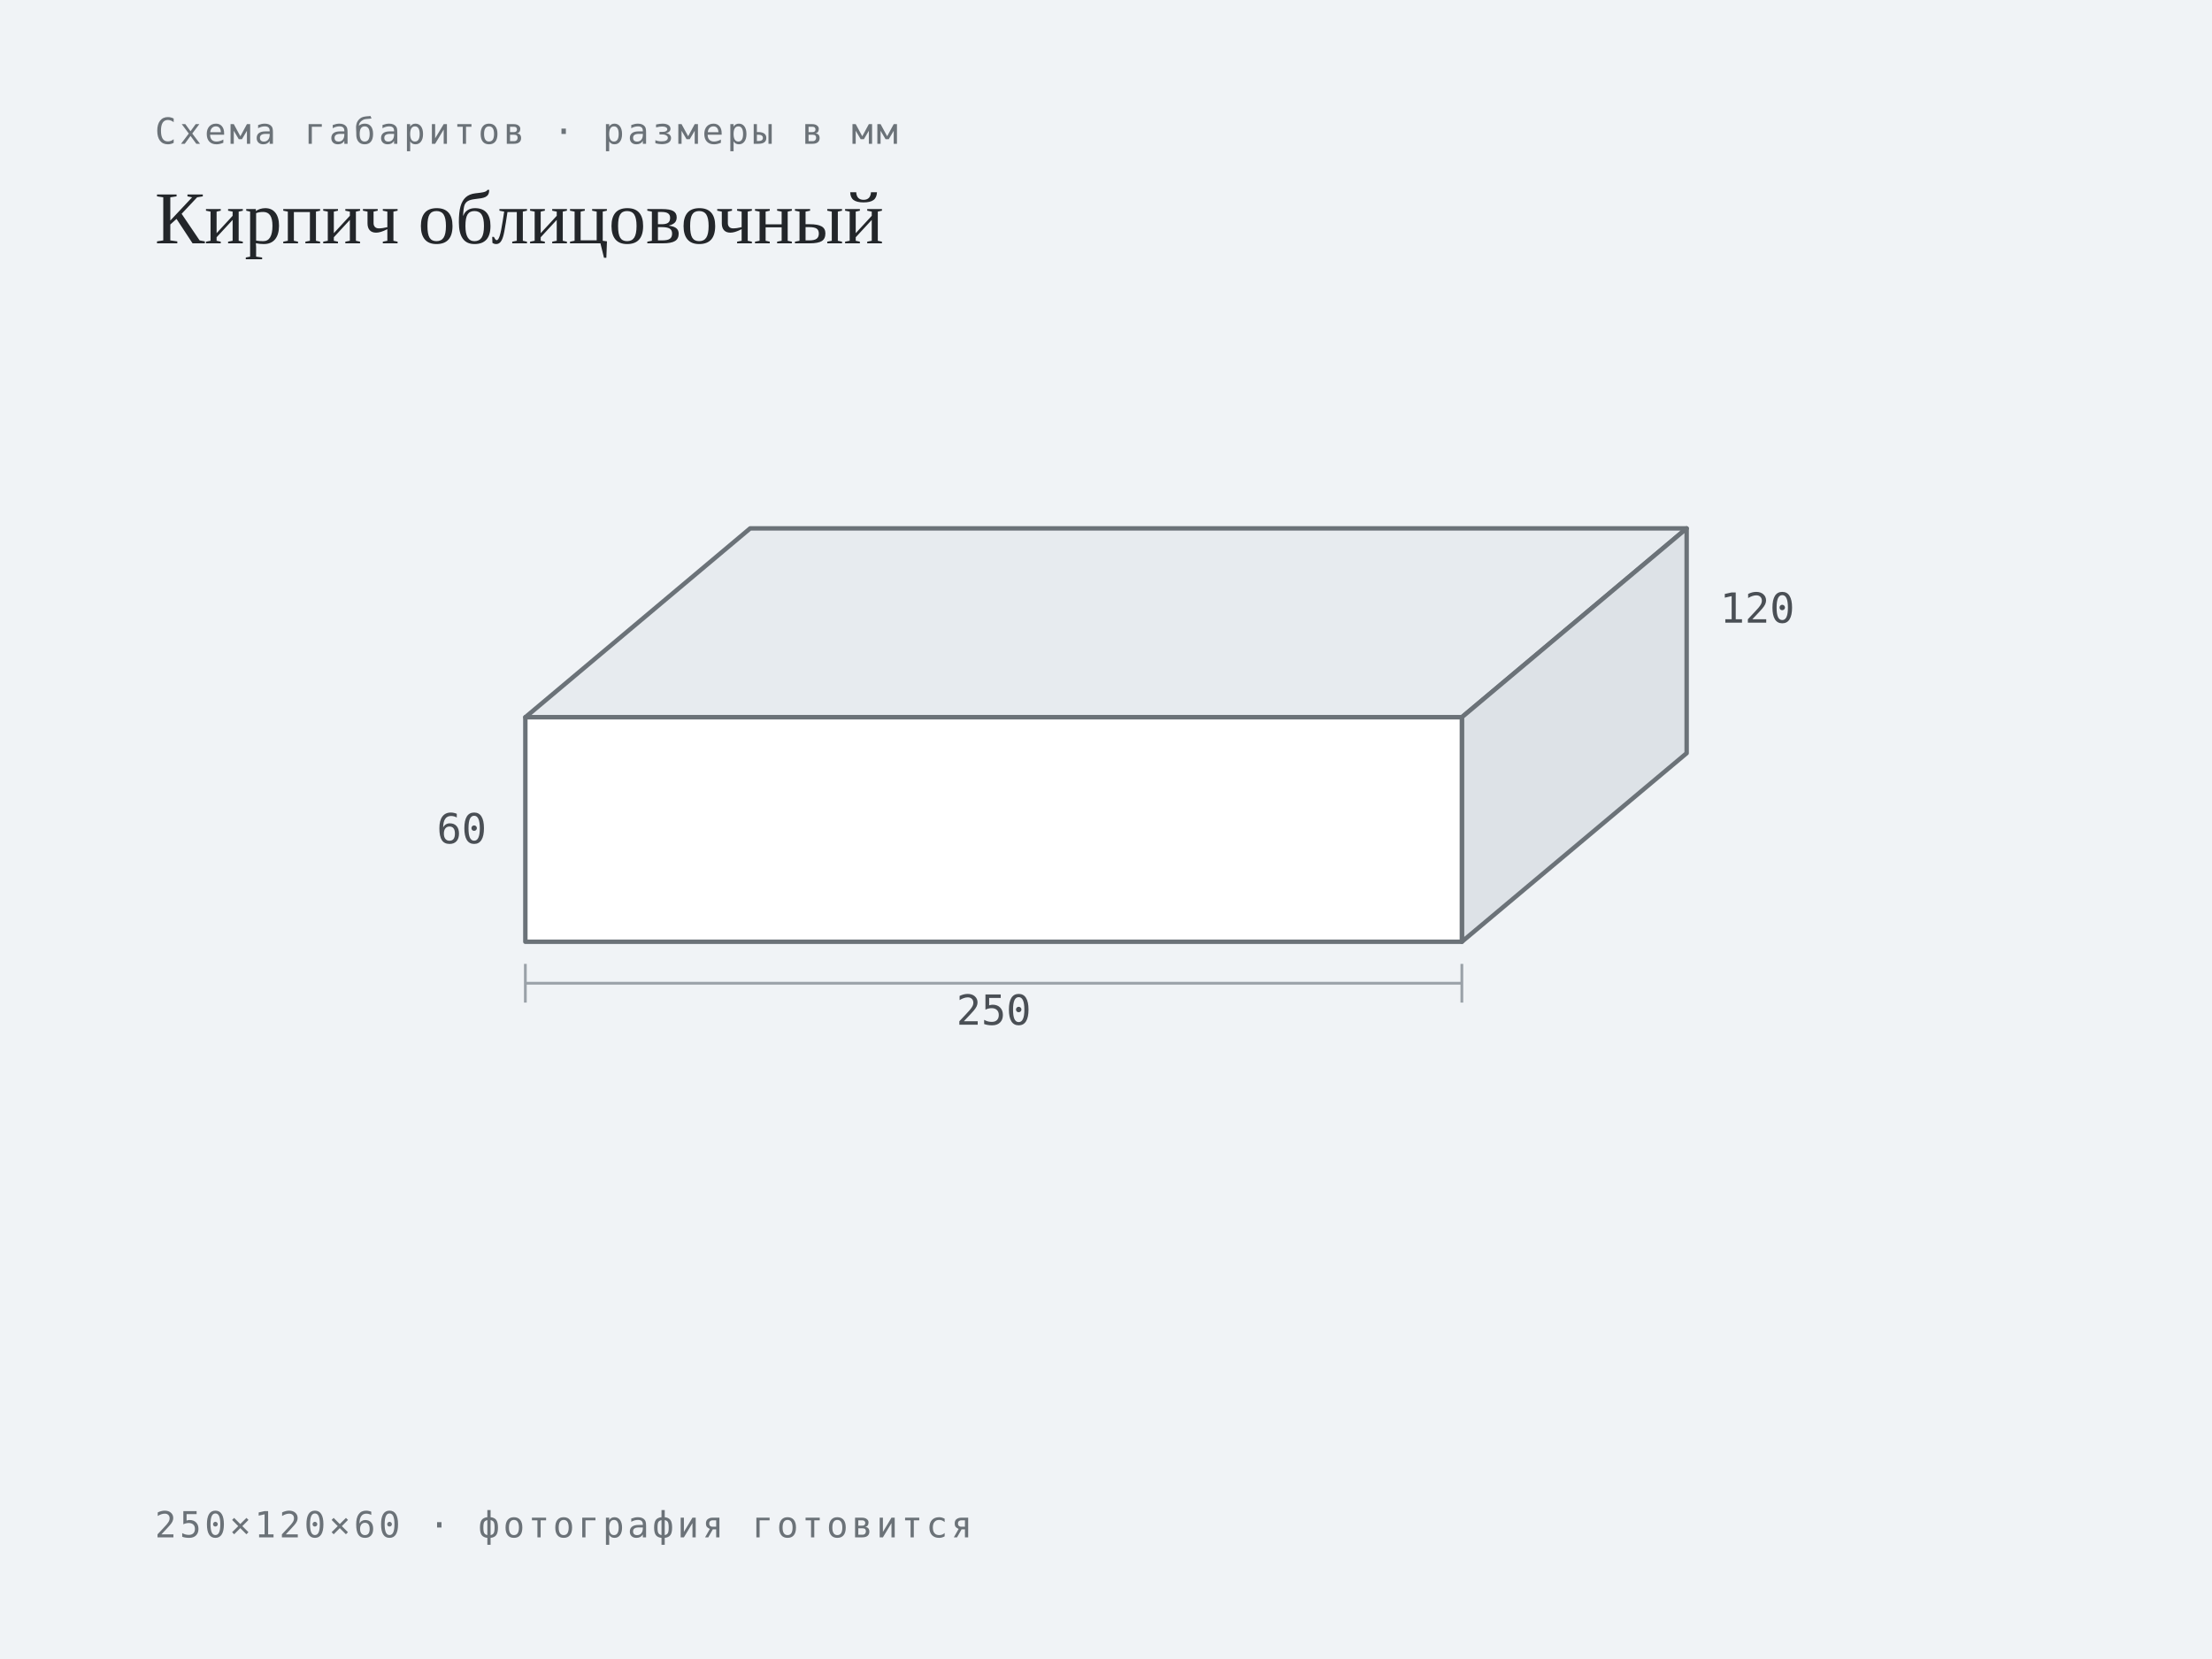
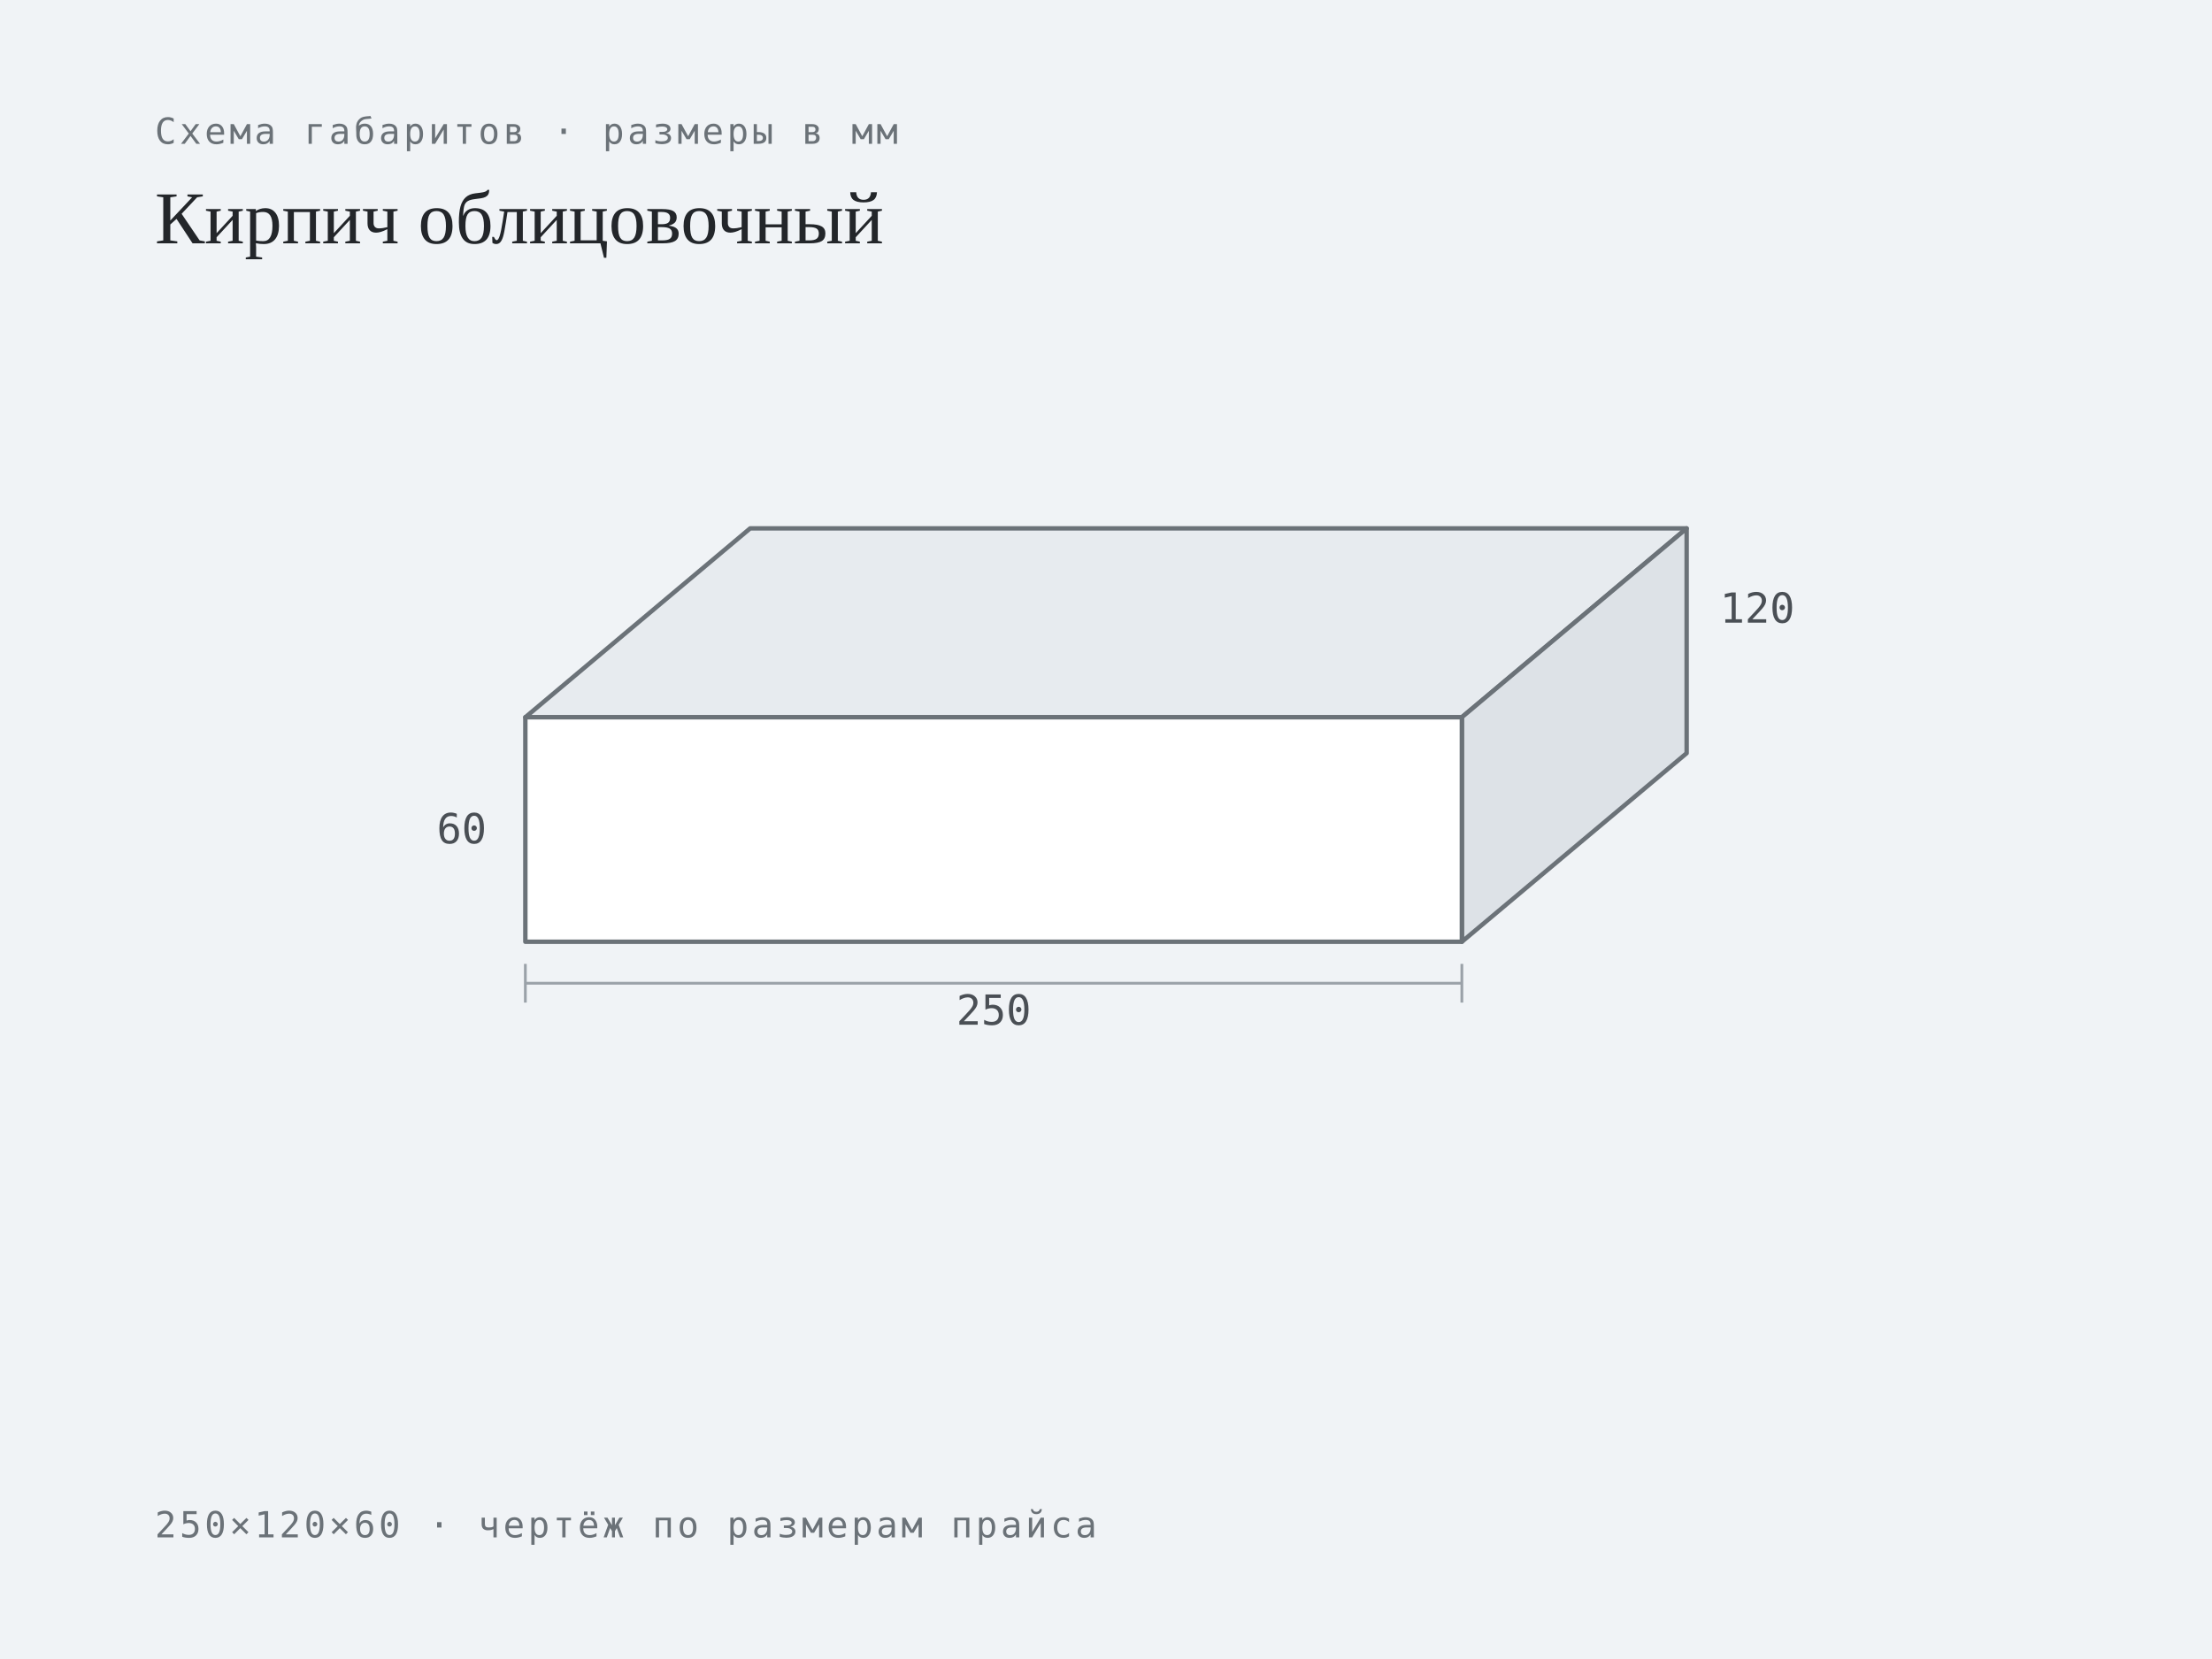
<svg xmlns="http://www.w3.org/2000/svg" viewBox="0 0 800 600" role="img" aria-label="Схема габаритов: Кирпич облицовочный, 250×120×60 мм">
  <style>
    .bg   { fill: #F0F3F6; }
    .face { fill: #FFFFFF; stroke: #6B7278; stroke-width: 1.6; stroke-linejoin: round; }
    .face--top  { fill: #E7EBEF; }
    .face--side { fill: #DDE2E7; }
    .ext  { stroke: #9AA1A8; stroke-width: 1; }
    .ttl  { fill: #23262A; font: 500 27px/1 Georgia, 'Times New Roman', serif; }
    .lbl  { fill: #6B7278; font: 400 13px/1 ui-monospace, 'SF Mono', Menlo, Consolas, monospace;
            letter-spacing: .09em; text-transform: uppercase; }
    .dim  { fill: #4A4F55; font: 400 15px/1 ui-monospace, 'SF Mono', Menlo, Consolas, monospace; }
    @media (prefers-color-scheme: dark) {
      .bg   { fill: #101213; }
      .face { fill: #202326; stroke: #6B7278; }
      .face--top  { fill: #282C30; }
      .face--side { fill: #191C1E; }
      .ttl  { fill: #EDEFF1; }
      .lbl  { fill: #9AA1A8; }
      .dim  { fill: #C3C8CD; }
      .ext  { stroke: #6B7278; }
    }
  </style>
  <rect class="bg" width="800" height="600" />
  <text class="lbl" x="56" y="52">Схема габаритов · размеры в мм</text>
  <text class="ttl" x="56" y="88">Кирпич облицовочный</text>
  <polygon class="face face--top" points="190.0,259.4 528.7,259.4 610.0,191.1 271.3,191.1" />
  <polygon class="face face--side" points="528.7,340.6 610.0,272.4 610.0,191.1 528.7,259.4" />
  <polygon class="face" points="190.0,340.6 528.7,340.6 528.7,259.4 190.0,259.4" />
  <text class="dim" x="359.4" y="370.6" text-anchor="middle">250</text>
  <text class="dim" x="176.0" y="305.0" text-anchor="end">60</text>
  <text class="dim" x="622.0" y="225.2" text-anchor="start">120</text>
  <line class="ext" x1="190.0" y1="348.6" x2="190.0" y2="362.6" />
  <line class="ext" x1="528.7" y1="348.6" x2="528.7" y2="362.6" />
  <line class="ext" x1="190.0" y1="355.6" x2="528.7" y2="355.6" />
-   <text class="lbl" x="56" y="556">250×120×60 · фотография готовится</text>
+   <text class="lbl" x="56" y="556">250×120×60 · чертёж по размерам прайса</text>
</svg>
